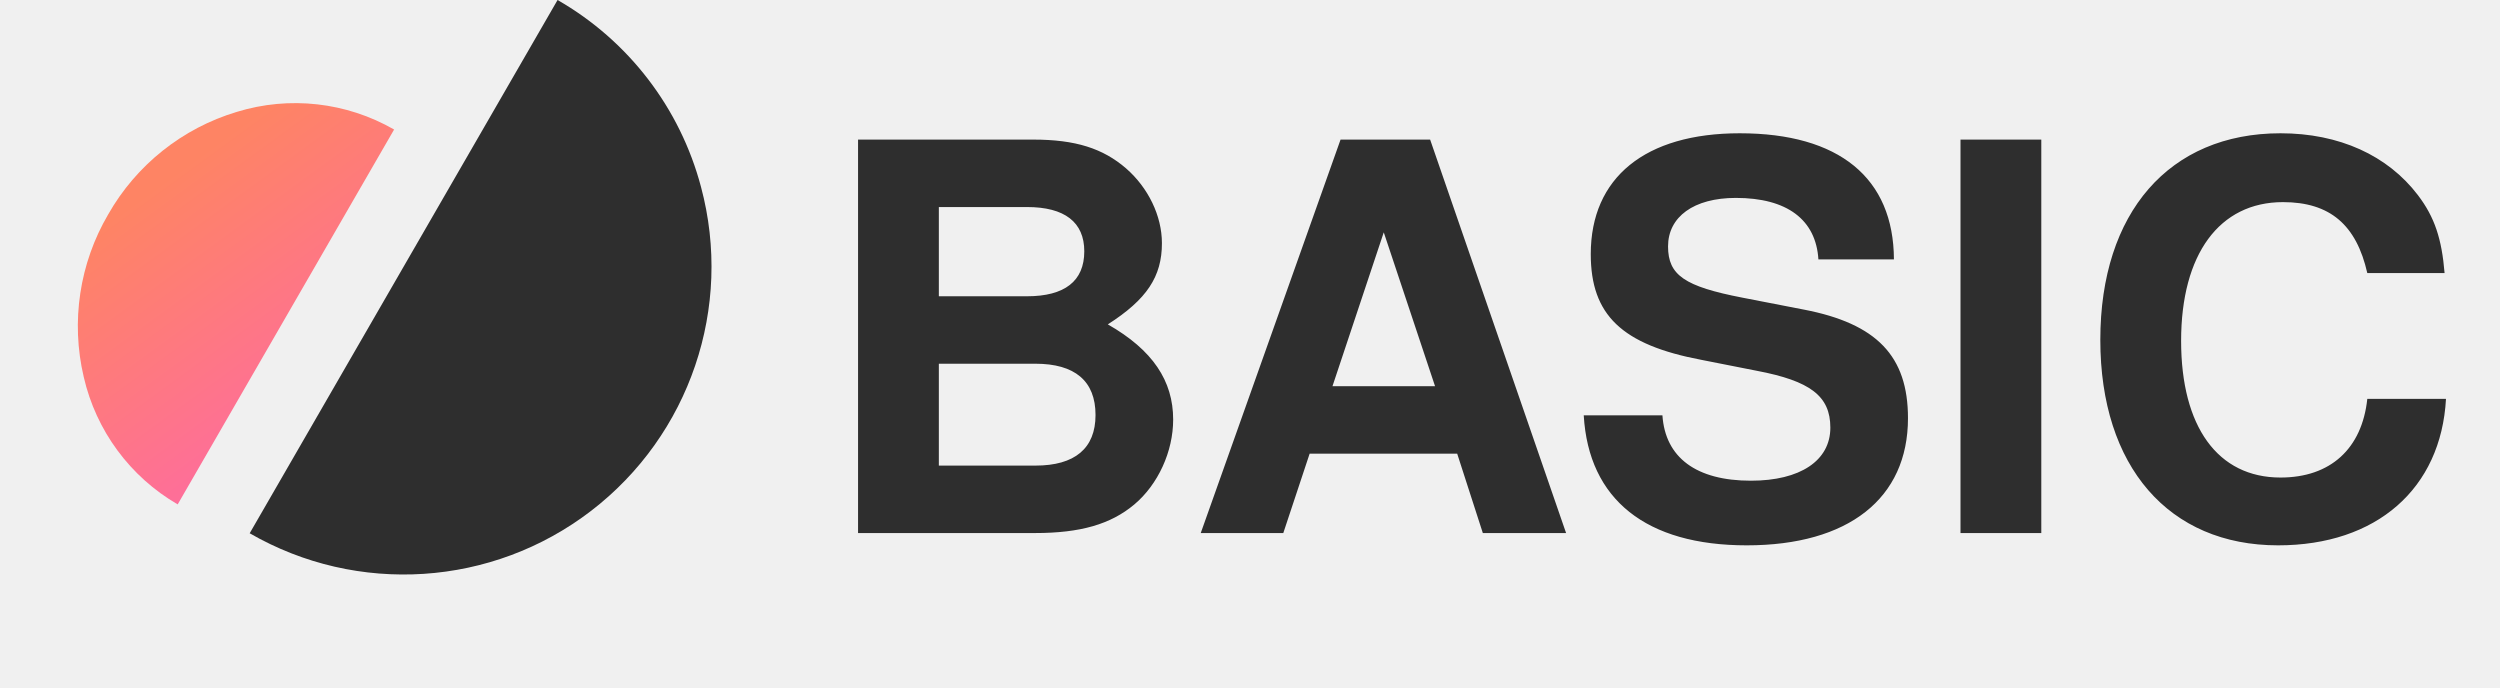
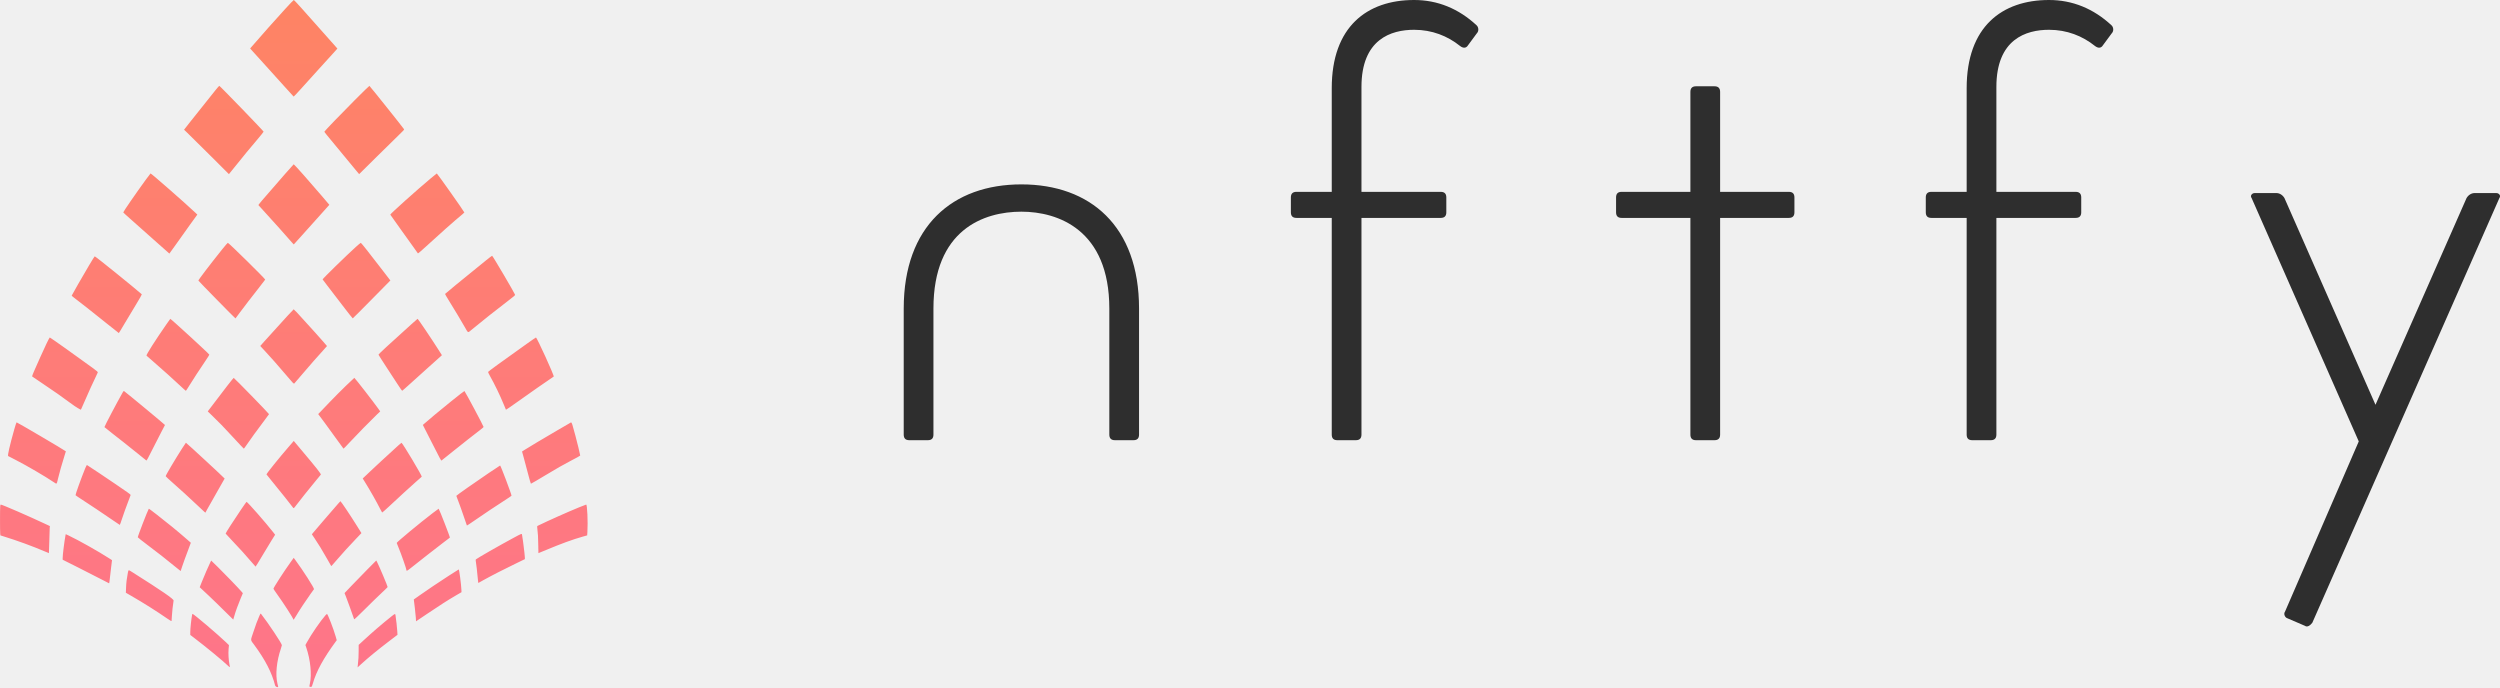
- <svg xmlns="http://www.w3.org/2000/svg" width="111.196" height="30.566" viewBox="0 0 111.196 30.566">
-   <defs>
-     <linearGradient id="linear-gradient" x1="0.5" x2="1.275" y2="0.725" gradientUnits="objectBoundingBox">
-       <stop offset="0" stop-color="#fe8464" />
-       <stop offset="1" stop-color="#fe6e9a" />
+ <svg xmlns="http://www.w3.org/2000/svg" xmlns:xlink="http://www.w3.org/1999/xlink" id="svg15" version="1.1" viewBox="0 0 111.196 30.566" height="30.566" width="111.196">
+   <defs id="defs7">
+     <linearGradient spreadMethod="pad" y1="0" gradientTransform="matrix(0.5962481,0.344244,-0.7262291,1.257866,11.07765,-34.65763)" gradientUnits="userSpaceOnUse" y2="9.61" x2="16.9" x1="6.627" id="linear-gradient">
+       <stop id="stop2" stop-color="#fe8464" offset="0" />
+       <stop id="stop4" stop-color="#fe6e9a" offset="1" />
    </linearGradient>
+     <linearGradient id="linearGradient4554">
+       <stop offset="0" style="stop-color:#f27649;stop-opacity:1;" id="stop81" />
+       <stop offset="1" style="stop-color:#f27649;stop-opacity:0;" id="stop83" />
+     </linearGradient>
+     <linearGradient gradientTransform="matrix(0.2425851,0,0,0.2425851,-59.89885,-9.824663)" gradientUnits="userSpaceOnUse" y2="220" x2="300" y1="40" x1="300" id="linearGradient4556" xlink:href="#linear-gradient" />
  </defs>
-   <g id="Group_2" data-name="Group 2" transform="translate(-372.804 -44.291)">
-     <text id="BASIC" transform="translate(409 68)" fill="#2e2e2e" font-size="24" font-family="Helvetica-Bold, Helvetica" font-weight="700">
-       <tspan x="0" y="0">BASIC</tspan>
-     </text>
-     <path id="Subtraction_1" data-name="Subtraction 1" d="M9.126,19.253h0a8.835,8.835,0,0,1-6.453-2.82A9.835,9.835,0,0,1,0,9.626,9.835,9.835,0,0,1,2.673,2.82,8.835,8.835,0,0,1,9.126,0V19.252Z" transform="translate(382.43 45.489) rotate(30)" fill="url(#linear-gradient)" />
-     <path id="Subtraction_2" data-name="Subtraction 2" d="M13.694,0h0A13.694,13.694,0,0,0,4.011,23.377a13.6,13.6,0,0,0,9.683,4.011V0Z" transform="translate(395.769 74.857) rotate(-150)" fill="#2e2e2e" />
-   </g>
+   <path id="Subtraction_2" data-name="Subtraction 2" d="m 12.557,-12.137 v 0 A 13.694,13.694 0 0 0 32.632,-27.54 13.6,13.6 0 0 0 26.251,-35.855 Z" style="fill:#ffffff" />
+   <path id="path91" style="fill:#2e2e2e;stroke-width:0.46;fill-opacity:1" d="m 62.898,7.2e-6 c -2.094,0 -3.664,1.187 -3.664,3.921 V 8.533 H 57.663 c -0.165,0 -0.247,0.082 -0.247,0.248 v 0.663 c 0,0.166 0.082,0.248 0.247,0.248 h 1.571 v 9.639 c 0,0.166 0.082,0.248 0.247,0.248 h 0.826 c 0.165,0 0.249,-0.082 0.249,-0.248 V 9.692 h 3.526 c 0.165,0 0.248,-0.082 0.248,-0.248 v -0.663 c 0,-0.166 -0.083,-0.248 -0.248,-0.248 H 60.556 V 3.865 c 0,-2.126 1.322,-2.54 2.342,-2.54 0.799,0 1.488,0.276 2.039,0.717 0.138,0.11 0.275,0.11 0.358,-0.028 l 0.386,-0.524 c 0.11,-0.11 0.083,-0.278 0,-0.36 C 64.881,0.385 63.945,0 62.898,0 Z m 28.24,0 c -2.094,0 -3.664,1.187 -3.664,3.921 v 4.612 h -1.571 c -0.165,0 -0.247,0.082 -0.247,0.248 v 0.663 c 0,0.166 0.082,0.248 0.247,0.248 h 1.571 v 9.639 c 0,0.166 0.082,0.248 0.247,0.248 h 0.826 c 0.165,0 0.249,-0.082 0.249,-0.248 V 9.692 h 3.526 c 0.165,0 0.248,-0.082 0.248,-0.248 v -0.663 c 0,-0.166 -0.083,-0.248 -0.248,-0.248 H 88.796 V 3.865 c 0,-2.126 1.322,-2.54 2.342,-2.54 0.799,0 1.488,0.276 2.039,0.717 0.138,0.11 0.275,0.11 0.358,-0.028 l 0.386,-0.524 c 0.11,-0.11 0.083,-0.278 0,-0.36 C 93.121,0.385 92.184,0 91.138,0 Z M 75.434,3.838 c -0.165,0 -0.248,0.083 -0.248,0.249 v 4.446 h -3.059 c -0.165,0 -0.247,0.082 -0.247,0.248 v 0.663 c 0,0.166 0.082,0.248 0.247,0.248 h 3.059 v 9.639 c 0,0.166 0.083,0.248 0.248,0.248 h 0.825 c 0.165,0 0.249,-0.082 0.249,-0.248 V 9.692 h 3.058 c 0.165,0 0.247,-0.082 0.247,-0.248 v -0.663 c 0,-0.166 -0.082,-0.248 -0.247,-0.248 H 76.508 V 4.087 c 0,-0.166 -0.084,-0.249 -0.249,-0.249 z M 45.431,8.201 c -3.058,0 -5.235,1.85 -5.235,5.523 v 5.607 c 0,0.166 0.082,0.248 0.247,0.248 h 0.828 c 0.165,0 0.247,-0.082 0.247,-0.248 v -5.607 c 0,-3.507 2.232,-4.309 3.912,-4.309 1.625,0 3.911,0.801 3.911,4.309 v 5.607 c 0,0.166 0.084,0.248 0.249,0.248 h 0.826 c 0.165,0 0.247,-0.082 0.247,-0.248 v -5.607 c 0,-3.673 -2.176,-5.523 -5.234,-5.523 z m 54.855,0.386 c -0.11,0 -0.221,0.111 -0.138,0.221 l 4.766,10.825 -3.278,7.567 c -0.083,0.11 3.7e-4,0.275 0.111,0.303 l 0.772,0.332 c 0.11,0.083 0.247,-0.028 0.33,-0.138 l 8.32,-18.889 c 0.083,-0.11 -0.026,-0.221 -0.137,-0.221 h -0.965 c -0.138,0 -0.275,0.083 -0.358,0.221 l -4.051,9.196 -4.05,-9.196 c -0.083,-0.138 -0.22,-0.221 -0.358,-0.221 z" />
+   <path id="path93" style="fill:url(#linearGradient4556);fill-opacity:1;stroke-width:0.243" d="M 13.068,3.3798176e-5 C 13.059,-0.003 12.884,0.18 12.677,0.407 12.146,0.99 11.744,1.443 11.215,2.053 l -0.089,0.101 0.05,0.059 c 0.028,0.032 0.263,0.292 0.524,0.578 0.261,0.285 0.67,0.74 0.911,1.01 0.241,0.27 0.443,0.493 0.45,0.495 0.006,0.003 0.135,-0.133 0.287,-0.302 0.151,-0.168 0.531,-0.588 0.844,-0.934 C 14.505,2.716 14.817,2.372 14.885,2.297 L 15.007,2.16 14.727,1.844 C 13.444,0.395 13.097,0.009 13.068,4.4108041e-5 Z M 9.752,3.817 c -0.006,0 -0.078,0.082 -0.16,0.184 -0.512,0.635 -0.95,1.185 -1.161,1.456 l -0.244,0.313 0.134,0.128 c 0.074,0.071 0.523,0.515 0.998,0.987 L 10.182,7.745 10.472,7.387 C 10.899,6.856 11.086,6.628 11.425,6.23 11.593,6.032 11.728,5.864 11.725,5.856 11.71,5.812 9.78,3.817 9.752,3.817 Z m 6.678,0.002 c -0.007,-0.003 -0.3,0.283 -0.651,0.635 -0.583,0.584 -1.34,1.369 -1.352,1.403 -0.003,0.008 0.054,0.084 0.126,0.169 0.072,0.085 0.404,0.487 0.739,0.895 0.335,0.407 0.626,0.759 0.646,0.782 l 0.037,0.041 0.79,-0.781 C 17.198,6.532 17.65,6.089 17.769,5.977 17.929,5.826 17.982,5.767 17.973,5.75 17.945,5.696 16.452,3.828 16.43,3.819 Z m -3.366,3.488 c -0.006,2.67e-4 -0.169,0.182 -0.362,0.404 -1.154,1.322 -1.217,1.397 -1.204,1.416 0.007,0.01 0.202,0.225 0.433,0.478 0.348,0.381 0.608,0.672 1.081,1.21 0.027,0.031 0.052,0.057 0.055,0.057 0.003,0 0.17,-0.185 0.371,-0.411 0.342,-0.386 1.073,-1.201 1.168,-1.303 L 14.649,9.11 14.309,8.71 C 13.815,8.129 13.085,7.306 13.064,7.307 Z M 6.696,7.714 c -0.005,0 -0.104,0.131 -0.22,0.291 -0.429,0.59 -0.994,1.41 -0.994,1.442 0,0.007 0.139,0.136 0.31,0.285 0.17,0.149 0.63,0.558 1.022,0.909 0.392,0.351 0.715,0.638 0.72,0.638 0.004,-3.64e-4 0.139,-0.189 0.3,-0.418 0.161,-0.229 0.439,-0.62 0.618,-0.867 L 8.777,9.544 8.691,9.462 C 8.282,9.072 6.732,7.714 6.696,7.714 Z m 12.733,9.465e-4 c -0.006,3.391e-4 -0.121,0.094 -0.258,0.208 -0.602,0.502 -1.812,1.586 -1.812,1.624 0,0.007 0.215,0.309 0.477,0.672 0.262,0.363 0.536,0.746 0.609,0.85 0.073,0.104 0.137,0.195 0.144,0.202 0.007,0.007 0.159,-0.123 0.339,-0.289 0.55,-0.509 1.322,-1.192 1.633,-1.446 0.051,-0.042 0.093,-0.08 0.093,-0.085 0.003,-0.027 -1.205,-1.736 -1.225,-1.735 z m -9.294,3.085 c -0.01,-0.002 -0.122,0.127 -0.25,0.287 -0.554,0.692 -1.067,1.366 -1.061,1.393 0.005,0.022 1.643,1.692 1.65,1.683 0.003,-0.003 0.088,-0.119 0.19,-0.256 0.218,-0.293 0.505,-0.666 0.865,-1.123 0.143,-0.181 0.263,-0.338 0.267,-0.348 0.011,-0.028 -1.613,-1.627 -1.662,-1.636 z m 5.914,9.47e-4 c -0.008,-0.003 -0.106,0.077 -0.217,0.178 -0.423,0.383 -1.483,1.418 -1.483,1.448 0,0.005 0.086,0.119 0.191,0.253 0.105,0.134 0.403,0.522 0.662,0.863 0.259,0.341 0.479,0.619 0.487,0.618 0.008,-7.28e-4 0.388,-0.381 0.844,-0.844 l 0.83,-0.842 -0.433,-0.563 C 16.433,11.263 16.071,10.808 16.05,10.801 Z m 5.84,0.575 c -0.007,-0.002 -0.132,0.092 -0.276,0.209 -1.106,0.896 -1.805,1.468 -1.818,1.489 -0.004,0.006 0.076,0.144 0.177,0.306 0.229,0.367 0.531,0.871 0.704,1.174 0.153,0.269 0.128,0.257 0.283,0.127 0.368,-0.309 1.235,-0.996 1.716,-1.36 0.188,-0.142 0.242,-0.191 0.235,-0.211 -0.04,-0.107 -0.993,-1.727 -1.021,-1.734 z m -17.675,0.024 c -0.008,1.31e-4 -0.12,0.179 -0.249,0.397 -0.3,0.506 -0.777,1.337 -0.777,1.354 0,0.007 0.08,0.073 0.177,0.146 0.262,0.198 0.692,0.537 1.336,1.054 0.317,0.254 0.58,0.463 0.584,0.463 0.005,0 0.12,-0.188 0.255,-0.419 0.136,-0.231 0.367,-0.616 0.514,-0.856 0.147,-0.24 0.261,-0.442 0.254,-0.448 -0.281,-0.253 -2.064,-1.692 -2.095,-1.691 z m 8.848,2.357 c -0.005,0 -0.141,0.144 -0.302,0.321 -0.582,0.638 -0.819,0.898 -1,1.103 l -0.185,0.208 0.186,0.199 c 0.3,0.323 0.6,0.662 0.964,1.092 0.326,0.385 0.342,0.401 0.366,0.375 0.014,-0.015 0.176,-0.204 0.361,-0.42 0.371,-0.435 0.709,-0.821 0.94,-1.071 0.083,-0.09 0.152,-0.168 0.152,-0.173 -2.42e-4,-0.016 -1.082,-1.224 -1.332,-1.486 -0.077,-0.081 -0.144,-0.147 -0.149,-0.147 z m -5.487,0.424 c -0.003,3.4e-4 -0.072,0.098 -0.154,0.216 -0.513,0.737 -0.932,1.396 -0.905,1.422 0.011,0.011 0.176,0.154 0.365,0.319 0.413,0.359 0.796,0.703 1.129,1.015 0.135,0.127 0.251,0.23 0.257,0.23 0.006,0 0.064,-0.086 0.128,-0.192 0.145,-0.239 0.513,-0.805 0.745,-1.144 0.097,-0.141 0.173,-0.263 0.171,-0.272 -0.01,-0.039 -1.708,-1.596 -1.736,-1.592 z m 10.997,0 c -0.004,3.64e-4 -0.129,0.111 -0.277,0.244 -1.049,0.945 -1.457,1.322 -1.459,1.351 -7.27e-4,0.01 0.146,0.24 0.325,0.513 0.179,0.273 0.413,0.63 0.519,0.795 0.106,0.164 0.199,0.298 0.207,0.298 0.007,0 0.149,-0.124 0.316,-0.276 0.167,-0.152 0.545,-0.493 0.841,-0.758 0.297,-0.264 0.555,-0.496 0.575,-0.515 l 0.036,-0.035 -0.146,-0.231 C 19.189,15.062 18.592,14.177 18.574,14.18 Z M 2.214,15.01 c -0.008,0 -0.069,0.114 -0.136,0.253 -0.13,0.273 -0.433,0.944 -0.573,1.269 -0.05,0.116 -0.082,0.206 -0.074,0.213 0.007,0.007 0.209,0.144 0.448,0.304 0.552,0.37 0.906,0.618 1.231,0.862 0.142,0.106 0.3,0.214 0.351,0.24 0.052,0.026 0.102,0.054 0.113,0.063 0.026,0.022 0.01,0.052 0.183,-0.348 0.183,-0.424 0.388,-0.874 0.499,-1.099 0.045,-0.091 0.086,-0.179 0.092,-0.197 0.009,-0.028 -0.021,-0.055 -0.227,-0.206 -0.669,-0.49 -1.887,-1.355 -1.908,-1.355 z m 21.625,9.72e-4 c -0.009,4.84e-4 -0.174,0.114 -0.368,0.252 -1.174,0.835 -1.753,1.256 -1.762,1.28 -0.004,0.01 0.032,0.085 0.078,0.168 0.222,0.395 0.445,0.856 0.624,1.291 0.05,0.12 0.091,0.221 0.093,0.223 0.005,0.006 0.205,-0.132 0.68,-0.47 0.467,-0.333 1.008,-0.711 1.268,-0.885 0.091,-0.061 0.17,-0.115 0.177,-0.121 0.031,-0.028 -0.747,-1.738 -0.79,-1.736 z m -13.445,1.796 c -0.006,0 -0.131,0.155 -0.279,0.344 -0.219,0.28 -0.629,0.817 -0.834,1.093 l -0.04,0.055 0.123,0.118 c 0.375,0.36 0.584,0.575 1.004,1.033 0.256,0.278 0.47,0.506 0.477,0.506 0.006,0 0.065,-0.078 0.13,-0.175 0.167,-0.246 0.468,-0.661 0.75,-1.033 0.132,-0.174 0.241,-0.321 0.241,-0.327 4.85e-4,-0.025 -1.548,-1.614 -1.573,-1.614 z m 5.365,0 c -0.005,6.5e-5 -0.176,0.162 -0.38,0.359 -0.204,0.197 -0.513,0.508 -0.688,0.691 -0.175,0.183 -0.367,0.384 -0.427,0.446 l -0.111,0.114 0.297,0.399 c 0.163,0.22 0.413,0.564 0.556,0.766 0.143,0.202 0.266,0.37 0.272,0.373 0.006,0.004 0.128,-0.12 0.271,-0.276 0.265,-0.288 0.971,-1.009 1.223,-1.248 l 0.139,-0.132 -0.07,-0.101 C 16.64,17.912 15.782,16.807 15.76,16.807 Z m 4.898,0.586 c -0.006,-0.006 -0.277,0.204 -0.602,0.467 -0.534,0.432 -1.003,0.822 -1.181,0.982 l -0.066,0.059 0.364,0.716 c 0.439,0.865 0.448,0.881 0.47,0.863 0.01,-0.007 0.233,-0.187 0.497,-0.398 0.473,-0.379 0.963,-0.765 1.233,-0.971 0.076,-0.058 0.138,-0.111 0.138,-0.119 0,-0.037 -0.805,-1.549 -0.852,-1.599 z m -15.16,0.003 c -0.009,0.006 -0.018,0.022 -0.035,0.05 -0.222,0.385 -0.825,1.53 -0.817,1.551 0.003,0.007 0.153,0.127 0.334,0.268 0.377,0.292 0.611,0.477 1.139,0.902 0.206,0.166 0.382,0.308 0.392,0.316 0.013,0.01 0.083,-0.118 0.26,-0.475 0.133,-0.269 0.315,-0.625 0.405,-0.792 0.09,-0.167 0.163,-0.308 0.163,-0.313 0,-0.015 -1.69,-1.415 -1.812,-1.502 -0.012,-0.008 -0.02,-0.011 -0.029,-0.005 z m -4.76,1.39 c -0.008,0 -0.056,0.148 -0.107,0.328 -0.198,0.705 -0.299,1.149 -0.268,1.17 0.01,0.007 0.178,0.094 0.372,0.193 0.444,0.226 1.281,0.715 1.657,0.969 0.14,0.095 0.129,0.104 0.184,-0.135 0.06,-0.259 0.188,-0.711 0.284,-1.008 0.04,-0.124 0.072,-0.227 0.07,-0.229 -0.053,-0.05 -2.162,-1.29 -2.193,-1.29 z m 24.656,0.005 c -0.015,0.003 -0.032,0.017 -0.057,0.032 -0.033,0.019 -0.302,0.175 -0.597,0.347 -0.551,0.321 -1.244,0.735 -1.42,0.848 l -0.099,0.064 0.086,0.315 c 0.048,0.173 0.133,0.495 0.19,0.714 0.057,0.22 0.11,0.401 0.118,0.404 0.008,0.003 0.311,-0.174 0.673,-0.393 0.426,-0.258 0.81,-0.477 1.089,-0.621 0.237,-0.122 0.431,-0.229 0.431,-0.237 0,-0.037 -0.133,-0.588 -0.217,-0.897 -0.133,-0.491 -0.153,-0.585 -0.197,-0.577 z M 13.067,19.612 12.865,19.845 c -0.432,0.497 -1.023,1.231 -1.012,1.257 0.004,0.01 0.148,0.187 0.318,0.395 0.312,0.379 0.732,0.906 0.83,1.039 0.066,0.09 0.055,0.093 0.166,-0.053 0.207,-0.272 0.561,-0.715 0.816,-1.023 0.148,-0.178 0.277,-0.335 0.287,-0.349 0.02,-0.027 -0.199,-0.306 -0.818,-1.039 -0.178,-0.211 -0.337,-0.401 -0.354,-0.422 z m 4.79,0.081 c -0.005,4.84e-4 -0.074,0.059 -0.153,0.131 -0.706,0.645 -0.949,0.869 -1.237,1.142 l -0.334,0.316 0.077,0.123 c 0.247,0.396 0.548,0.928 0.698,1.229 0.042,0.085 0.082,0.158 0.089,0.162 0.006,0.004 0.143,-0.116 0.303,-0.266 0.504,-0.471 0.958,-0.886 1.206,-1.104 0.132,-0.116 0.245,-0.217 0.253,-0.223 0.027,-0.025 -0.862,-1.512 -0.902,-1.509 z m -9.589,4.84e-4 c -0.004,4.86e-4 -0.077,0.11 -0.163,0.244 -0.332,0.519 -0.735,1.201 -0.735,1.243 0,0.01 0.116,0.119 0.258,0.244 0.339,0.296 0.815,0.731 1.136,1.036 0.142,0.135 0.283,0.267 0.314,0.294 l 0.057,0.049 0.071,-0.132 c 0.09,-0.167 0.503,-0.897 0.664,-1.173 0.067,-0.115 0.122,-0.211 0.122,-0.213 0,-0.018 -1.705,-1.595 -1.723,-1.593 z m -4.398,0.992 c -0.011,-0.006 -0.042,0.051 -0.086,0.159 -0.177,0.436 -0.434,1.154 -0.424,1.181 0.004,0.009 0.107,0.08 0.229,0.158 0.296,0.189 1.114,0.735 1.456,0.973 0.151,0.105 0.279,0.191 0.284,0.191 0.006,-6.6e-5 0.056,-0.141 0.112,-0.313 0.056,-0.172 0.16,-0.463 0.231,-0.646 0.071,-0.183 0.132,-0.346 0.136,-0.362 0.005,-0.024 -0.023,-0.05 -0.141,-0.131 -0.081,-0.055 -0.332,-0.228 -0.559,-0.384 -0.328,-0.225 -1.158,-0.779 -1.238,-0.826 z m 18.375,0.019 c -0.005,0 -0.229,0.149 -0.497,0.329 -0.612,0.413 -1.451,1.003 -1.452,1.021 -1.97e-4,0.007 0.043,0.123 0.096,0.257 0.053,0.134 0.157,0.426 0.232,0.65 0.075,0.224 0.139,0.41 0.143,0.414 0.004,0.004 0.144,-0.089 0.311,-0.205 0.42,-0.292 1.058,-0.717 1.394,-0.931 0.154,-0.098 0.28,-0.185 0.28,-0.191 0,-0.066 -0.482,-1.343 -0.507,-1.343 z m -7.103,1.587 c -0.005,-2.42e-4 -0.055,0.055 -0.113,0.124 -0.058,0.069 -0.33,0.383 -0.604,0.698 -0.274,0.316 -0.51,0.592 -0.525,0.614 l -0.028,0.039 0.112,0.165 c 0.163,0.238 0.369,0.575 0.558,0.913 0.091,0.162 0.173,0.305 0.181,0.317 0.017,0.026 -0.01,0.053 0.283,-0.287 0.252,-0.292 0.491,-0.554 0.808,-0.887 l 0.262,-0.276 -0.185,-0.298 c -0.277,-0.447 -0.726,-1.118 -0.749,-1.121 z m -4.177,0.03 c -0.006,0 -0.115,0.154 -0.243,0.343 -0.357,0.527 -0.686,1.04 -0.686,1.069 0,0.005 0.134,0.15 0.298,0.322 0.335,0.351 0.581,0.622 0.845,0.932 0.099,0.116 0.184,0.213 0.189,0.215 0.005,0.002 0.129,-0.198 0.275,-0.445 0.146,-0.247 0.34,-0.567 0.43,-0.712 l 0.164,-0.262 -0.078,-0.101 C 11.827,23.256 11.006,22.321 10.965,22.321 Z M 0.03,22.442 c -0.006,0 -0.015,0.031 -0.02,0.07 -0.012,0.091 -0.012,1.142 0,1.233 l 0.009,0.069 0.129,0.04 c 0.615,0.189 1.313,0.445 1.884,0.689 0.076,0.033 0.141,0.059 0.144,0.059 0.003,0 0.011,-0.237 0.017,-0.525 0.006,-0.289 0.014,-0.559 0.018,-0.601 l 0.009,-0.076 -0.155,-0.073 C 1.286,22.96 0.094,22.442 0.03,22.442 Z m 26.043,0 c -0.01,2.43e-4 -0.156,0.057 -0.325,0.127 -0.499,0.204 -1.367,0.591 -1.803,0.804 -0.057,0.028 -0.057,0.029 -0.049,0.097 0.029,0.229 0.044,0.473 0.045,0.782 9.69e-4,0.193 0.004,0.351 0.007,0.351 0.003,0 0.159,-0.064 0.345,-0.142 0.661,-0.277 1.193,-0.471 1.621,-0.591 l 0.203,-0.057 0.01,-0.159 c 0.027,-0.445 -0.008,-1.212 -0.055,-1.211 z m -6.563,0.185 c -0.002,-0.002 -0.121,0.085 -0.264,0.195 -0.564,0.431 -1.601,1.29 -1.601,1.327 0,0.006 0.031,0.085 0.069,0.175 0.135,0.323 0.365,0.981 0.365,1.041 0,0.046 0.034,0.027 0.233,-0.132 0.362,-0.289 1.051,-0.828 1.378,-1.077 0.173,-0.132 0.317,-0.241 0.32,-0.244 0.015,-0.012 -0.464,-1.245 -0.499,-1.285 z m -12.884,0.003 c -0.007,-0.003 -0.008,-1.2e-5 -0.01,0.003 -0.057,0.094 -0.495,1.231 -0.487,1.265 0.003,0.011 0.193,0.163 0.425,0.336 0.471,0.354 0.87,0.667 1.233,0.967 0.135,0.111 0.247,0.2 0.248,0.198 0.002,-0.003 0.038,-0.111 0.08,-0.239 0.042,-0.129 0.144,-0.41 0.227,-0.625 0.083,-0.216 0.148,-0.393 0.146,-0.394 -0.002,-7.28e-4 -0.08,-0.07 -0.175,-0.154 -0.383,-0.336 -0.886,-0.748 -1.326,-1.087 -0.273,-0.211 -0.341,-0.263 -0.361,-0.27 z m 16.571,1.12 c -0.006,-2.21e-4 -0.016,0.001 -0.028,0.005 -0.047,0.016 -0.143,0.068 -0.342,0.176 -0.619,0.334 -1.605,0.897 -1.659,0.949 -0.015,0.015 -0.013,0.054 0.011,0.205 0.017,0.102 0.04,0.309 0.053,0.46 0.013,0.151 0.028,0.299 0.034,0.33 l 0.01,0.055 0.217,-0.122 c 0.322,-0.181 1.013,-0.535 1.456,-0.746 0.215,-0.102 0.393,-0.189 0.397,-0.193 0.011,-0.011 -0.039,-0.497 -0.079,-0.765 -0.021,-0.137 -0.042,-0.275 -0.046,-0.306 -0.004,-0.028 -0.004,-0.047 -0.024,-0.047 z m -20.273,0.009 -0.01,0.048 c -0.048,0.239 -0.128,0.881 -0.127,1.014 l 4.846e-4,0.075 0.7,0.351 c 0.385,0.192 0.847,0.428 1.027,0.524 0.18,0.096 0.333,0.175 0.339,0.175 0.006,0 0.019,-0.086 0.029,-0.192 0.01,-0.106 0.037,-0.339 0.06,-0.516 L 4.982,24.915 4.877,24.847 C 4.389,24.531 3.476,24.017 3.046,23.816 Z M 13.064,24.812 12.925,25.005 c -0.293,0.407 -0.762,1.134 -0.762,1.181 0,0.01 0.072,0.119 0.16,0.241 0.282,0.389 0.723,1.074 0.723,1.123 0,0.04 0.038,-0.007 0.129,-0.165 0.132,-0.227 0.439,-0.693 0.63,-0.956 0.082,-0.112 0.154,-0.213 0.161,-0.223 0.023,-0.037 -0.516,-0.879 -0.831,-1.299 z m 3.672,0.118 -0.396,0.398 c -0.218,0.219 -0.535,0.546 -0.705,0.725 l -0.31,0.326 0.08,0.205 c 0.061,0.155 0.265,0.72 0.347,0.961 0.004,0.014 0.167,-0.138 0.452,-0.423 0.245,-0.245 0.578,-0.57 0.741,-0.722 0.163,-0.152 0.297,-0.282 0.297,-0.289 0,-0.04 -0.366,-0.907 -0.468,-1.11 z m -7.343,0.003 -0.043,0.088 c -0.072,0.144 -0.266,0.592 -0.37,0.853 l -0.097,0.245 0.034,0.032 c 0.019,0.018 0.179,0.167 0.356,0.333 0.177,0.165 0.496,0.475 0.71,0.689 0.214,0.214 0.39,0.387 0.392,0.385 0.002,-0.002 0.018,-0.058 0.036,-0.124 0.058,-0.211 0.18,-0.55 0.288,-0.805 L 10.802,26.384 10.754,26.327 C 10.618,26.168 9.992,25.517 9.712,25.244 Z M 20.404,25.327 c -0.005,2.43e-4 -0.199,0.124 -0.43,0.273 -0.514,0.333 -0.965,0.637 -1.308,0.879 l -0.26,0.183 0.007,0.068 c 0.004,0.037 0.022,0.176 0.038,0.309 0.017,0.133 0.036,0.322 0.043,0.419 l 0.011,0.177 0.464,-0.313 c 0.602,-0.405 0.939,-0.621 1.281,-0.821 l 0.277,-0.162 -0.004,-0.103 c -0.009,-0.234 -0.098,-0.913 -0.12,-0.911 z M 5.729,25.366 c -0.023,0.004 -0.028,0.041 -0.043,0.115 -0.049,0.251 -0.07,0.432 -0.079,0.655 l -0.009,0.228 0.245,0.142 c 0.522,0.3 1.12,0.677 1.598,1.008 0.122,0.084 0.186,0.12 0.19,0.107 0.003,-0.011 0.01,-0.108 0.014,-0.216 0.007,-0.162 0.045,-0.508 0.076,-0.691 0.012,-0.068 -0.495,-0.418 -1.844,-1.27 -0.086,-0.054 -0.126,-0.081 -0.148,-0.077 z m 5.868,1.929 c -0.015,-0.006 -0.027,0.022 -0.072,0.127 -0.095,0.223 -0.142,0.346 -0.256,0.691 -0.134,0.402 -0.138,0.332 0.038,0.57 0.49,0.663 0.783,1.233 0.93,1.805 0.015,0.058 0.136,0.107 0.136,0.055 0,-0.005 -0.013,-0.062 -0.03,-0.127 -0.102,-0.402 -0.042,-1.006 0.156,-1.585 0.021,-0.062 0.038,-0.123 0.038,-0.135 0,-0.072 -0.607,-0.984 -0.922,-1.386 -0.006,-0.008 -0.012,-0.015 -0.017,-0.017 z m -3.032,0.01 c -0.006,0 -0.015,0.015 -0.019,0.034 -0.035,0.169 -0.083,0.613 -0.083,0.77 v 0.132 l 0.154,0.117 c 0.552,0.421 1.298,1.034 1.528,1.257 0.087,0.084 0.091,0.079 0.063,-0.052 -0.04,-0.19 -0.058,-0.495 -0.041,-0.691 l 0.016,-0.178 -0.114,-0.111 C 9.695,28.224 8.614,27.305 8.565,27.305 Z m 5.979,0 c -0.006,0 -0.035,0.026 -0.063,0.057 -0.222,0.249 -0.643,0.861 -0.834,1.213 l -0.063,0.115 0.038,0.111 c 0.187,0.545 0.253,1.21 0.16,1.613 -0.032,0.137 -0.028,0.145 0.051,0.136 0.039,-0.005 0.044,-0.014 0.084,-0.155 0.151,-0.533 0.473,-1.122 1.027,-1.874 l 0.034,-0.045 -0.052,-0.181 c -0.092,-0.322 -0.35,-0.989 -0.383,-0.989 z m 3.011,0.009 c -0.024,0.008 -0.067,0.042 -0.15,0.108 -0.413,0.329 -0.818,0.677 -1.217,1.045 l -0.235,0.217 -9.71e-4,0.266 c -2.42e-4,0.245 -0.007,0.37 -0.037,0.637 l -0.011,0.098 0.141,-0.129 c 0.333,-0.305 0.764,-0.659 1.314,-1.077 l 0.321,-0.243 -0.011,-0.174 c -0.009,-0.151 -0.05,-0.522 -0.078,-0.698 -0.006,-0.038 -0.011,-0.057 -0.035,-0.049 z" />
</svg>
